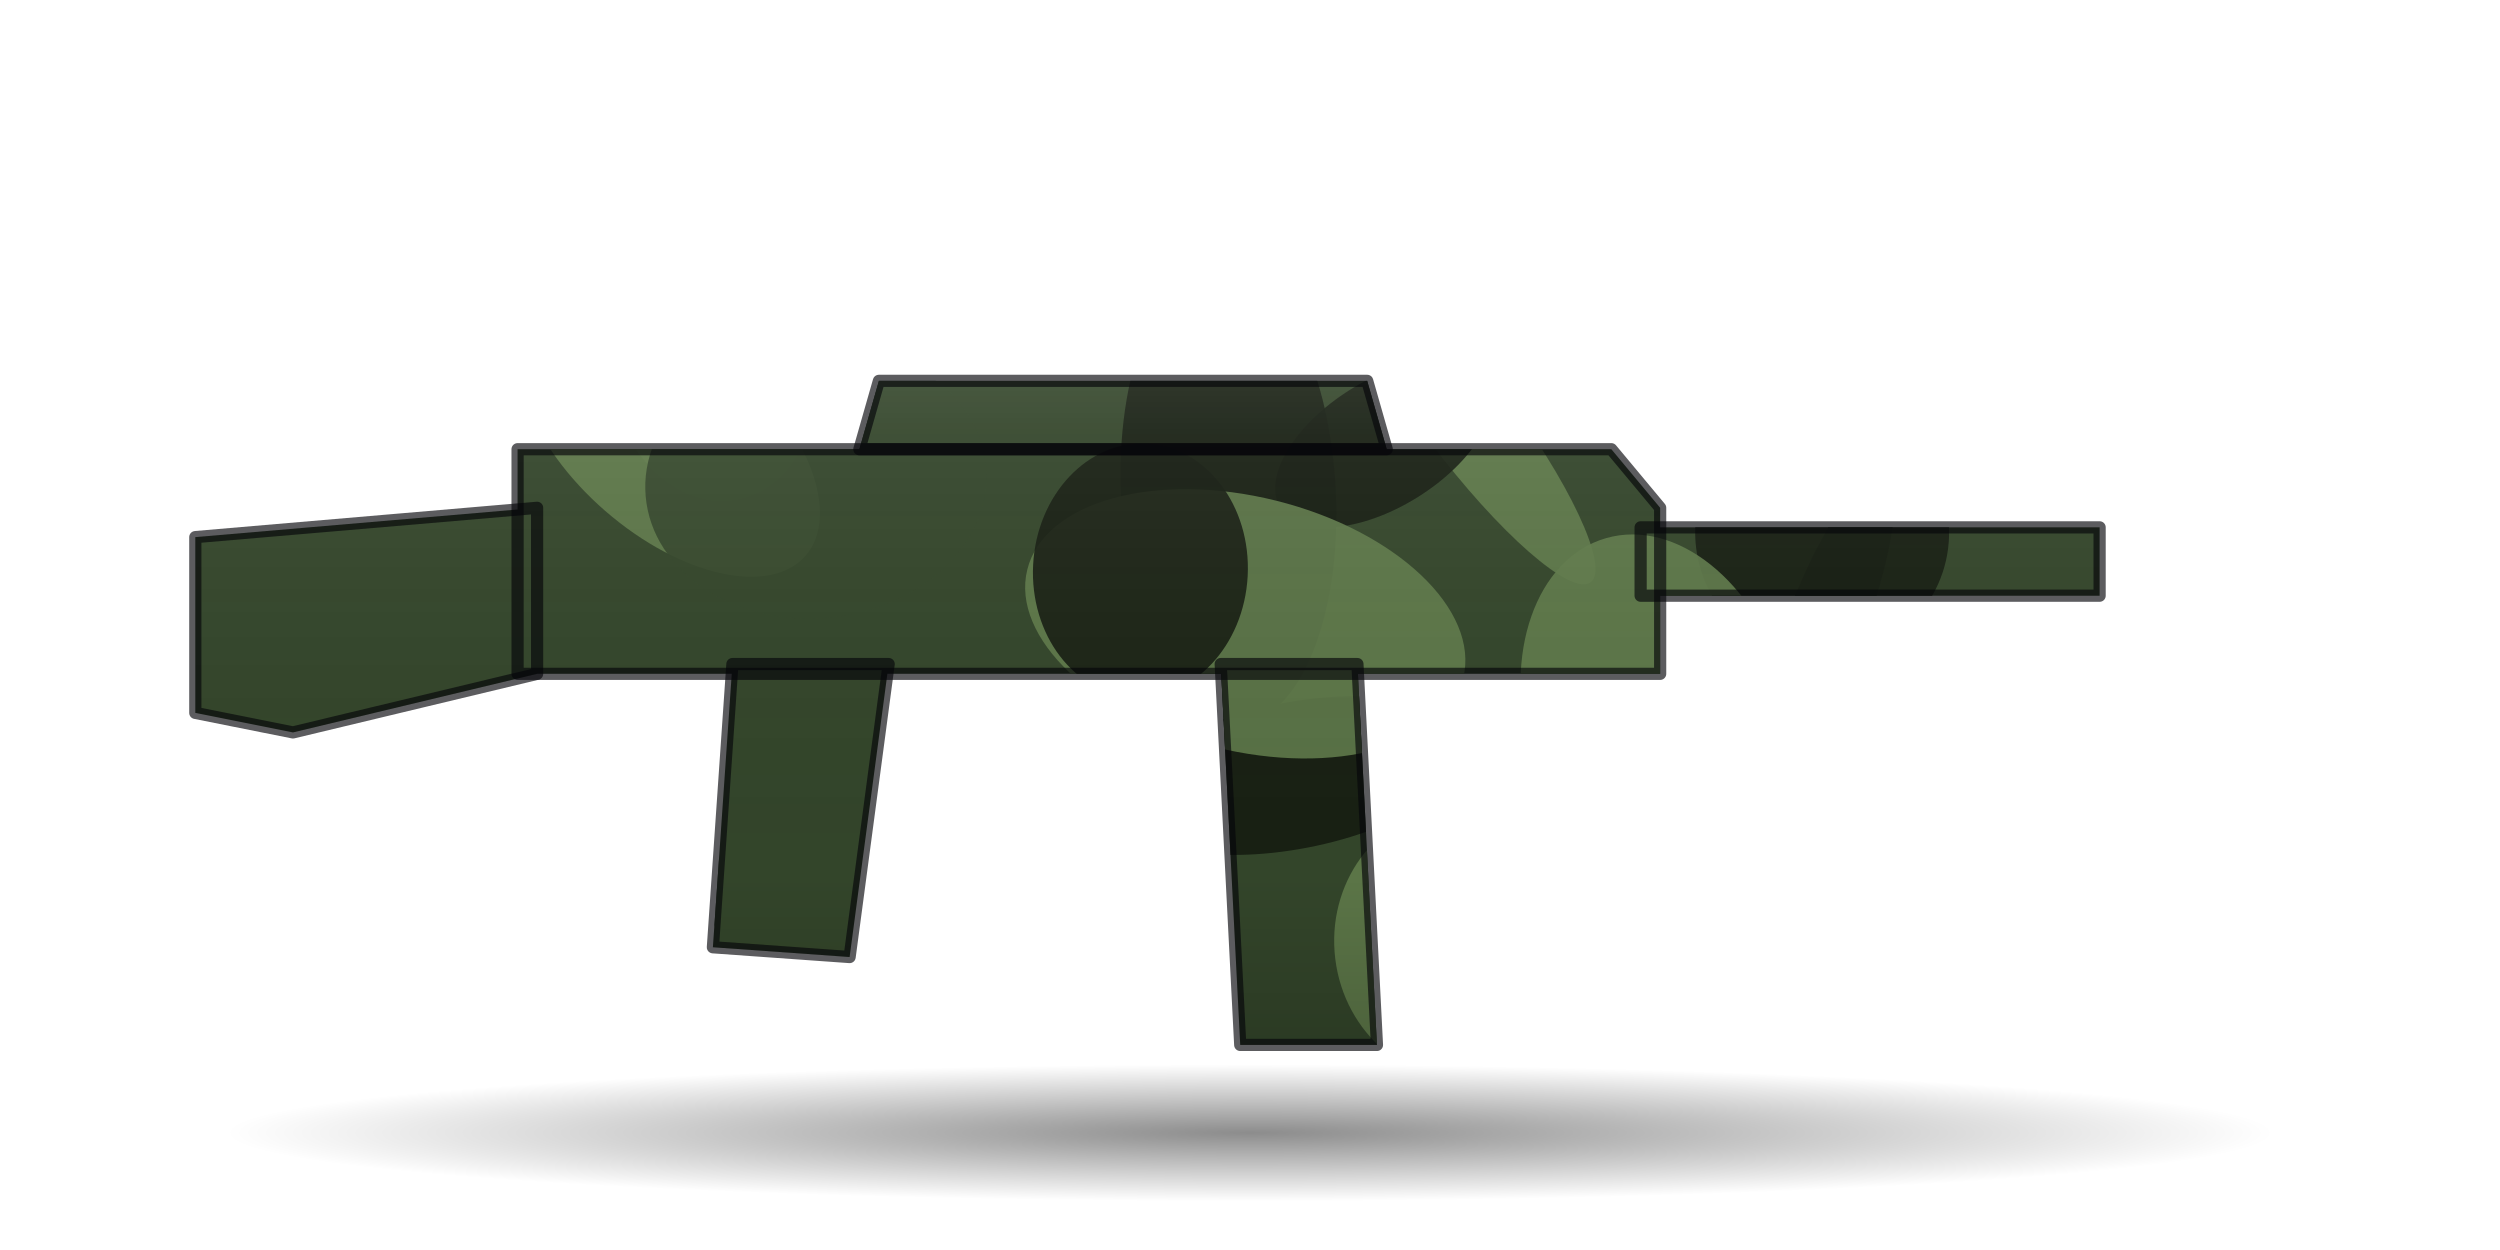
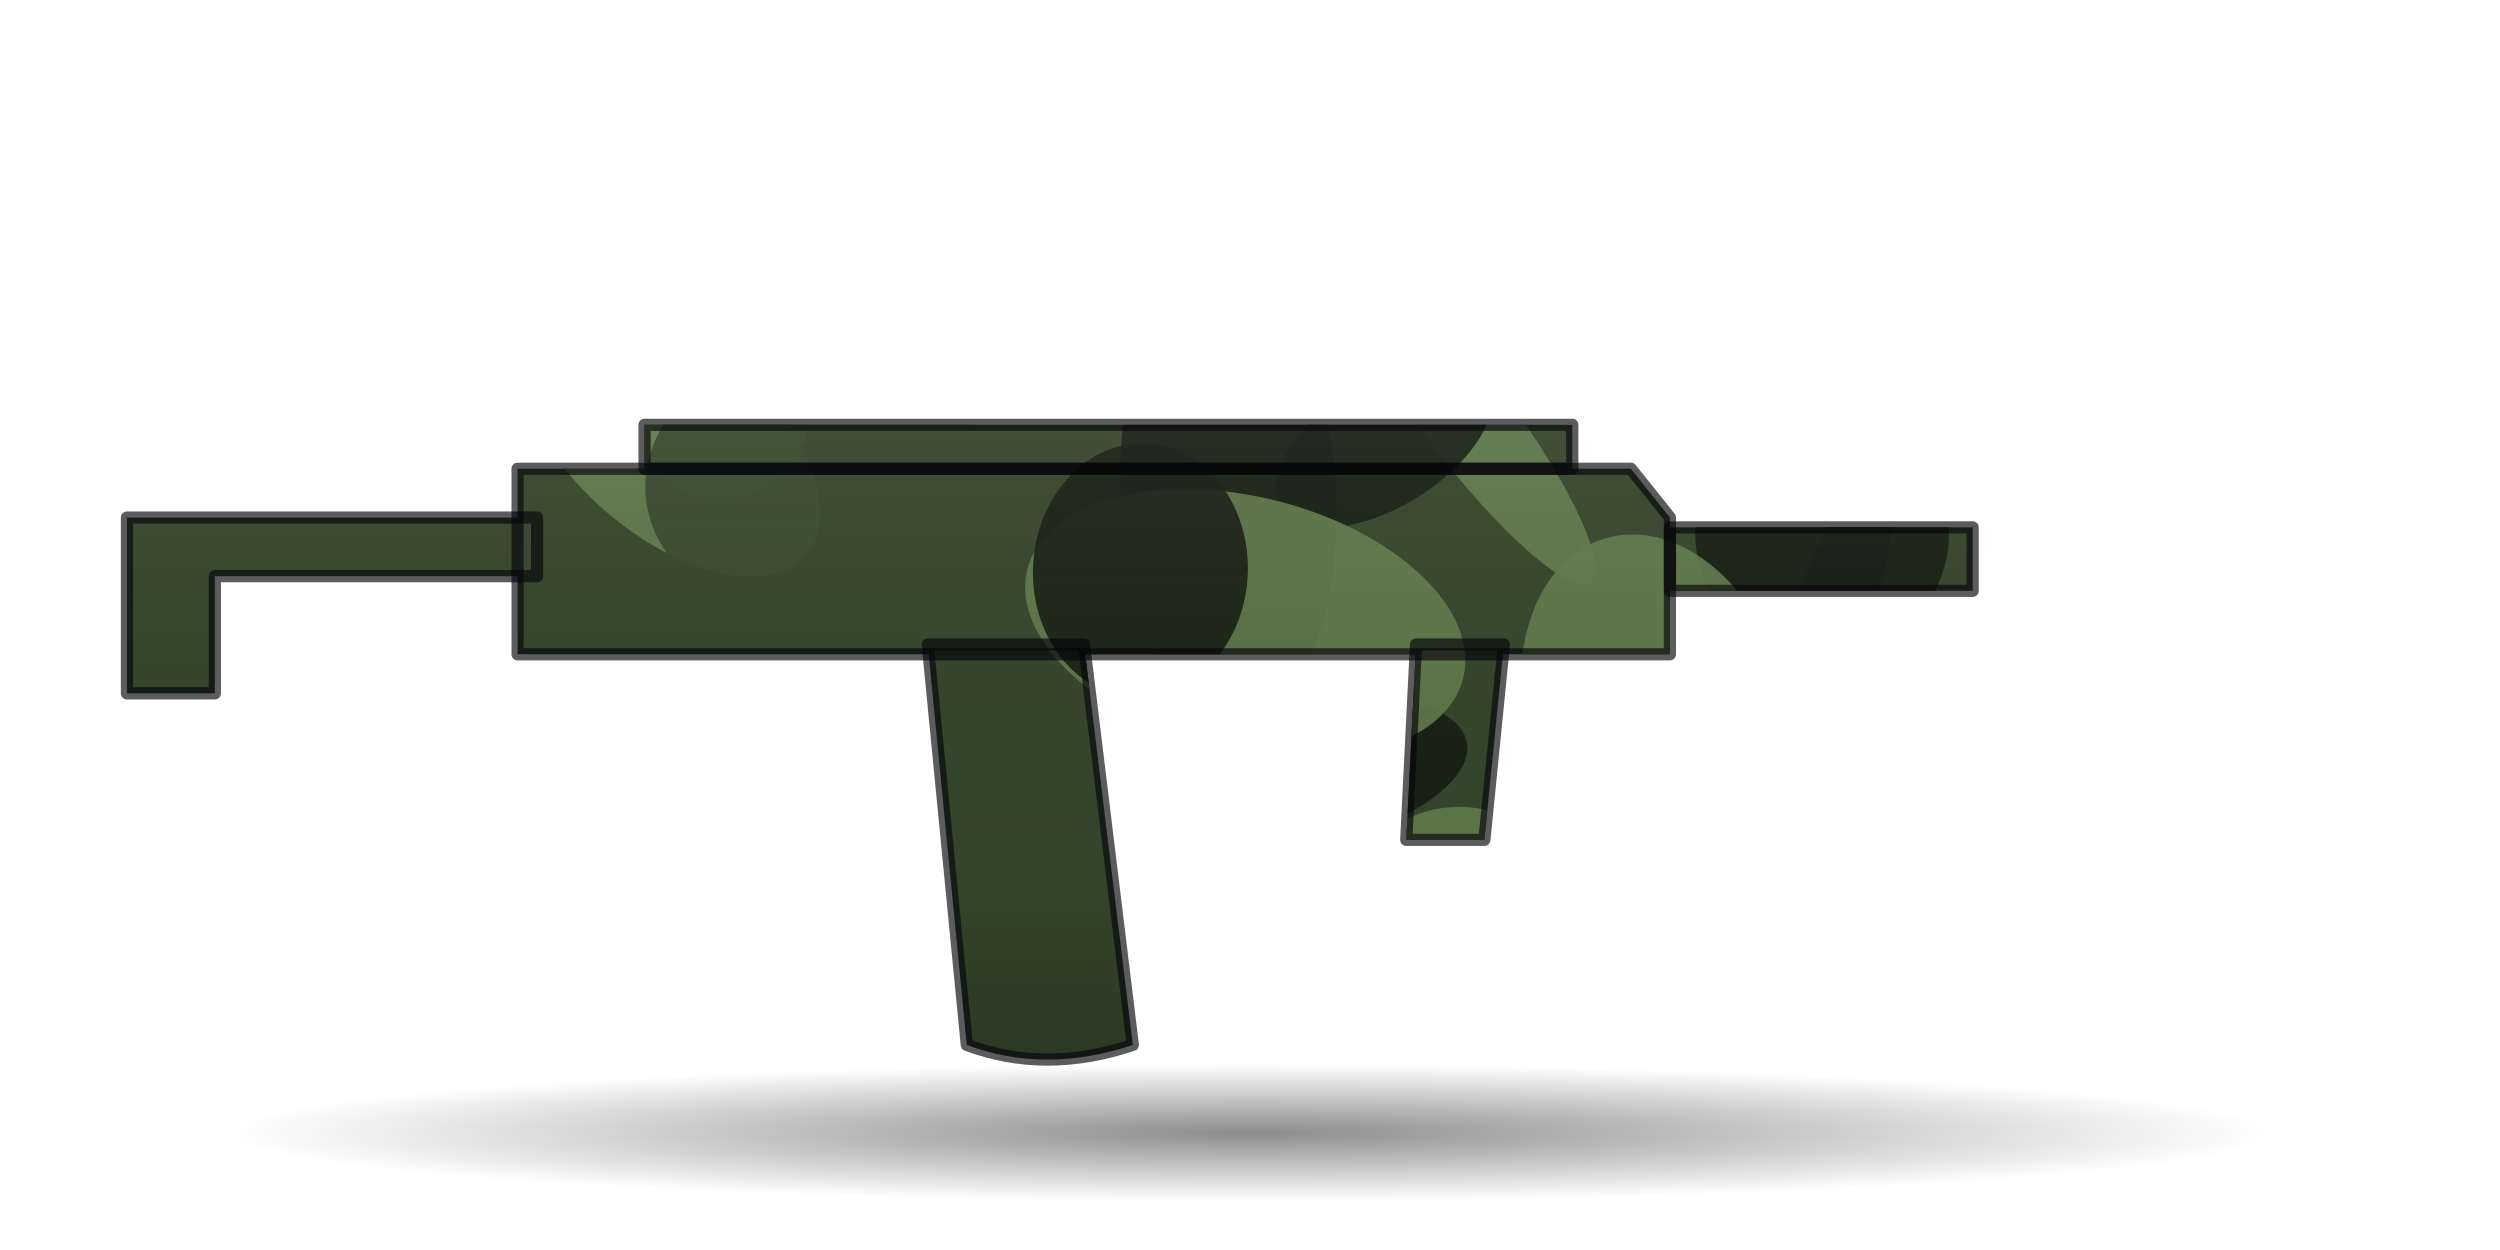
<svg xmlns="http://www.w3.org/2000/svg" viewBox="0 0 512 256" width="512" height="256">
  <defs>
    <clipPath id="csmgforestdrill">
-       <polygon points="40,110 110,104 110,138 60,150 40,146" />
-       <polygon points="106,92 330,92 340,104 340,138 106,138" />
-       <polygon points="336,108 430,108 430,122 336,122" />
-       <polygon points="250,136 278,136 282,214 254,214" />
-       <polygon points="150,136 182,136 174,196 146,194" />
-       <polygon points="180,78 280,78 284,92 176,92" />
+       <path d="M26 106 L110 106 L110 118 L44 118 L44 142 L26 142 Z" fill-rule="evenodd" clip-rule="evenodd" />
+       <polygon points="106,96 334,96 342,106 342,134 106,134" />
+       <polygon points="132,87 322,87 322,96 132,96" />
+       <path d="M190 132 L222 132 L232 214 Q214 220 198 214 Z" fill-rule="evenodd" clip-rule="evenodd" />
+       <path d="M290 132 L308 132 L304 172 L288 172 Z" fill-rule="evenodd" clip-rule="evenodd" />
+       <polygon points="342,108 404,108 404,121 342,121" />
    </clipPath>
    <linearGradient id="hsmgforestdrill" x1="0" y1="0" x2="0" y2="1">
      <stop offset="0" stop-color="#fff" stop-opacity=".38" />
      <stop offset=".35" stop-color="#fff" stop-opacity=".06" />
      <stop offset=".7" stop-color="#000" stop-opacity="0" />
      <stop offset="1" stop-color="#000" stop-opacity=".35" />
    </linearGradient>
    <radialGradient id="ssmgforestdrill" cx=".5" cy=".5" r=".5">
      <stop offset="0" stop-color="#000" stop-opacity=".45" />
      <stop offset="1" stop-color="#000" stop-opacity="0" />
    </radialGradient>
  </defs>
  <ellipse cx="256" cy="232" rx="210" ry="14" fill="url(#ssmgforestdrill)" />
  <g clip-path="url(#csmgforestdrill)">
    <rect width="512" height="256" fill="#33452a" />
    <ellipse cx="141" cy="177" rx="37" ry="20" transform="rotate(41 256 128)" fill="#5f7a4a" opacity=".9" />
    <ellipse cx="59" cy="181" rx="35" ry="14" transform="rotate(113 256 128)" fill="#33452a" opacity=".9" />
    <ellipse cx="253" cy="96" rx="36" ry="15" transform="rotate(169 256 128)" fill="#151c11" opacity=".9" />
    <ellipse cx="248" cy="67" rx="43" ry="9" transform="rotate(53 256 128)" fill="#5f7a4a" opacity=".9" />
    <ellipse cx="354" cy="236" rx="33" ry="9" transform="rotate(58 256 128)" fill="#33452a" opacity=".9" />
    <ellipse cx="348" cy="53" rx="26" ry="26" transform="rotate(30 256 128)" fill="#151c11" opacity=".9" />
    <ellipse cx="179" cy="193" rx="23" ry="16" transform="rotate(145 256 128)" fill="#5f7a4a" opacity=".9" />
    <ellipse cx="374" cy="17" rx="47" ry="13" transform="rotate(98 256 128)" fill="#33452a" opacity=".9" />
    <ellipse cx="36" cy="244" rx="26" ry="25" transform="rotate(55 256 128)" fill="#151c11" opacity=".9" />
    <ellipse cx="326" cy="93" rx="28" ry="26" transform="rotate(83 256 128)" fill="#5f7a4a" opacity=".9" />
    <ellipse cx="368" cy="13" rx="27" ry="21" transform="rotate(70 256 128)" fill="#33452a" opacity=".9" />
    <ellipse cx="213" cy="145" rx="25" ry="13" transform="rotate(148 256 128)" fill="#151c11" opacity=".9" />
    <ellipse cx="353" cy="202" rx="21" ry="27" transform="rotate(168 256 128)" fill="#5f7a4a" opacity=".9" />
    <ellipse cx="419" cy="144" rx="45" ry="22" transform="rotate(149 256 128)" fill="#33452a" opacity=".9" />
    <ellipse cx="228" cy="231" rx="28" ry="13" transform="rotate(147 256 128)" fill="#151c11" opacity=".9" />
    <ellipse cx="297" cy="53" rx="38" ry="27" transform="rotate(74 256 128)" fill="#5f7a4a" opacity=".9" />
    <ellipse cx="39" cy="152" rx="46" ry="20" transform="rotate(43 256 128)" fill="#33452a" opacity=".9" />
    <ellipse cx="229" cy="131" rx="47" ry="22" transform="rotate(87 256 128)" fill="#151c11" opacity=".9" />
    <ellipse cx="380" cy="244" rx="27" ry="8" transform="rotate(89 256 128)" fill="#5f7a4a" opacity=".9" />
    <ellipse cx="345" cy="28" rx="23" ry="22" transform="rotate(169 256 128)" fill="#33452a" opacity=".9" />
    <ellipse cx="484" cy="203" rx="25" ry="25" transform="rotate(29 256 128)" fill="#151c11" opacity=".9" />
    <ellipse cx="311" cy="27" rx="48" ry="28" transform="rotate(84 256 128)" fill="#5f7a4a" opacity=".9" />
    <ellipse cx="342" cy="165" rx="35" ry="28" transform="rotate(175 256 128)" fill="#33452a" opacity=".9" />
    <ellipse cx="475" cy="150" rx="43" ry="12" transform="rotate(128 256 128)" fill="#151c11" opacity=".9" />
    <ellipse cx="362" cy="29" rx="43" ry="13" transform="rotate(132 256 128)" fill="#5f7a4a" opacity=".9" />
    <ellipse cx="249" cy="254" rx="30" ry="20" transform="rotate(24 256 128)" fill="#33452a" opacity=".9" />
    <ellipse cx="117" cy="199" rx="41" ry="25" transform="rotate(79 256 128)" fill="#151c11" opacity=".9" />
    <ellipse cx="46" cy="106" rx="30" ry="17" transform="rotate(29 256 128)" fill="#5f7a4a" opacity=".9" />
    <ellipse cx="129" cy="119" rx="26" ry="27" transform="rotate(30 256 128)" fill="#33452a" opacity=".9" />
    <ellipse cx="373" cy="71" rx="15" ry="26" transform="rotate(57 256 128)" fill="#151c11" opacity=".9" />
    <ellipse cx="391" cy="22" rx="24" ry="26" transform="rotate(130 256 128)" fill="#5f7a4a" opacity=".9" />
    <ellipse cx="17" cy="212" rx="45" ry="8" transform="rotate(14 256 128)" fill="#33452a" opacity=".9" />
    <ellipse cx="214" cy="18" rx="34" ry="8" transform="rotate(111 256 128)" fill="#151c11" opacity=".9" />
    <ellipse cx="482" cy="45" rx="32" ry="15" transform="rotate(59 256 128)" fill="#5f7a4a" opacity=".9" />
    <ellipse cx="128" cy="29" rx="45" ry="15" transform="rotate(161 256 128)" fill="#33452a" opacity=".9" />
    <ellipse cx="8" cy="200" rx="16" ry="22" transform="rotate(157 256 128)" fill="#151c11" opacity=".9" />
    <ellipse cx="116" cy="69" rx="39" ry="21" transform="rotate(18 256 128)" fill="#5f7a4a" opacity=".9" />
    <ellipse cx="193" cy="17" rx="43" ry="15" transform="rotate(40 256 128)" fill="#33452a" opacity=".9" />
    <ellipse cx="186" cy="17" rx="17" ry="24" transform="rotate(64 256 128)" fill="#151c11" opacity=".9" />
    <ellipse cx="255" cy="128" rx="46" ry="26" transform="rotate(14 256 128)" fill="#5f7a4a" opacity=".9" />
    <ellipse cx="112" cy="250" rx="27" ry="13" transform="rotate(151 256 128)" fill="#33452a" opacity=".9" />
    <ellipse cx="170" cy="25" rx="18" ry="22" transform="rotate(28 256 128)" fill="#151c11" opacity=".9" />
    <ellipse cx="506" cy="232" rx="20" ry="12" transform="rotate(10 256 128)" fill="#5f7a4a" opacity=".9" />
    <ellipse cx="388" cy="125" rx="31" ry="20" transform="rotate(33 256 128)" fill="#33452a" opacity=".9" />
    <ellipse cx="246" cy="151" rx="26" ry="22" transform="rotate(93 256 128)" fill="#151c11" opacity=".9" />
    <ellipse cx="507" cy="230" rx="29" ry="18" transform="rotate(11 256 128)" fill="#5f7a4a" opacity=".9" />
    <rect width="512" height="256" fill="url(#hsmgforestdrill)" />
  </g>
-   <polygon points="40,110 110,104 110,138 60,150 40,146" fill="none" stroke="#05060a" stroke-opacity=".65" stroke-width="2.5" stroke-linejoin="round" />
-   <polygon points="106,92 330,92 340,104 340,138 106,138" fill="none" stroke="#05060a" stroke-opacity=".65" stroke-width="2.5" stroke-linejoin="round" />
-   <polygon points="336,108 430,108 430,122 336,122" fill="none" stroke="#05060a" stroke-opacity=".65" stroke-width="2.5" stroke-linejoin="round" />
-   <polygon points="250,136 278,136 282,214 254,214" fill="none" stroke="#05060a" stroke-opacity=".65" stroke-width="2.5" stroke-linejoin="round" />
-   <polygon points="150,136 182,136 174,196 146,194" fill="none" stroke="#05060a" stroke-opacity=".65" stroke-width="2.5" stroke-linejoin="round" />
-   <polygon points="180,78 280,78 284,92 176,92" fill="none" stroke="#05060a" stroke-opacity=".65" stroke-width="2.5" stroke-linejoin="round" />
+   <path d="M26 106 L110 106 L110 118 L44 118 L44 142 L26 142 Z" fill-rule="evenodd" clip-rule="evenodd" fill="none" stroke="#05060a" stroke-opacity=".65" stroke-width="2.5" stroke-linejoin="round" />
+   <polygon points="106,96 334,96 342,106 342,134 106,134" fill="none" stroke="#05060a" stroke-opacity=".65" stroke-width="2.5" stroke-linejoin="round" />
+   <polygon points="132,87 322,87 322,96 132,96" fill="none" stroke="#05060a" stroke-opacity=".65" stroke-width="2.5" stroke-linejoin="round" />
+   <path d="M190 132 L222 132 L232 214 Q214 220 198 214 Z" fill-rule="evenodd" clip-rule="evenodd" fill="none" stroke="#05060a" stroke-opacity=".65" stroke-width="2.5" stroke-linejoin="round" />
+   <path d="M290 132 L308 132 L304 172 L288 172 Z" fill-rule="evenodd" clip-rule="evenodd" fill="none" stroke="#05060a" stroke-opacity=".65" stroke-width="2.5" stroke-linejoin="round" />
+   <polygon points="342,108 404,108 404,121 342,121" fill="none" stroke="#05060a" stroke-opacity=".65" stroke-width="2.5" stroke-linejoin="round" />
</svg>
